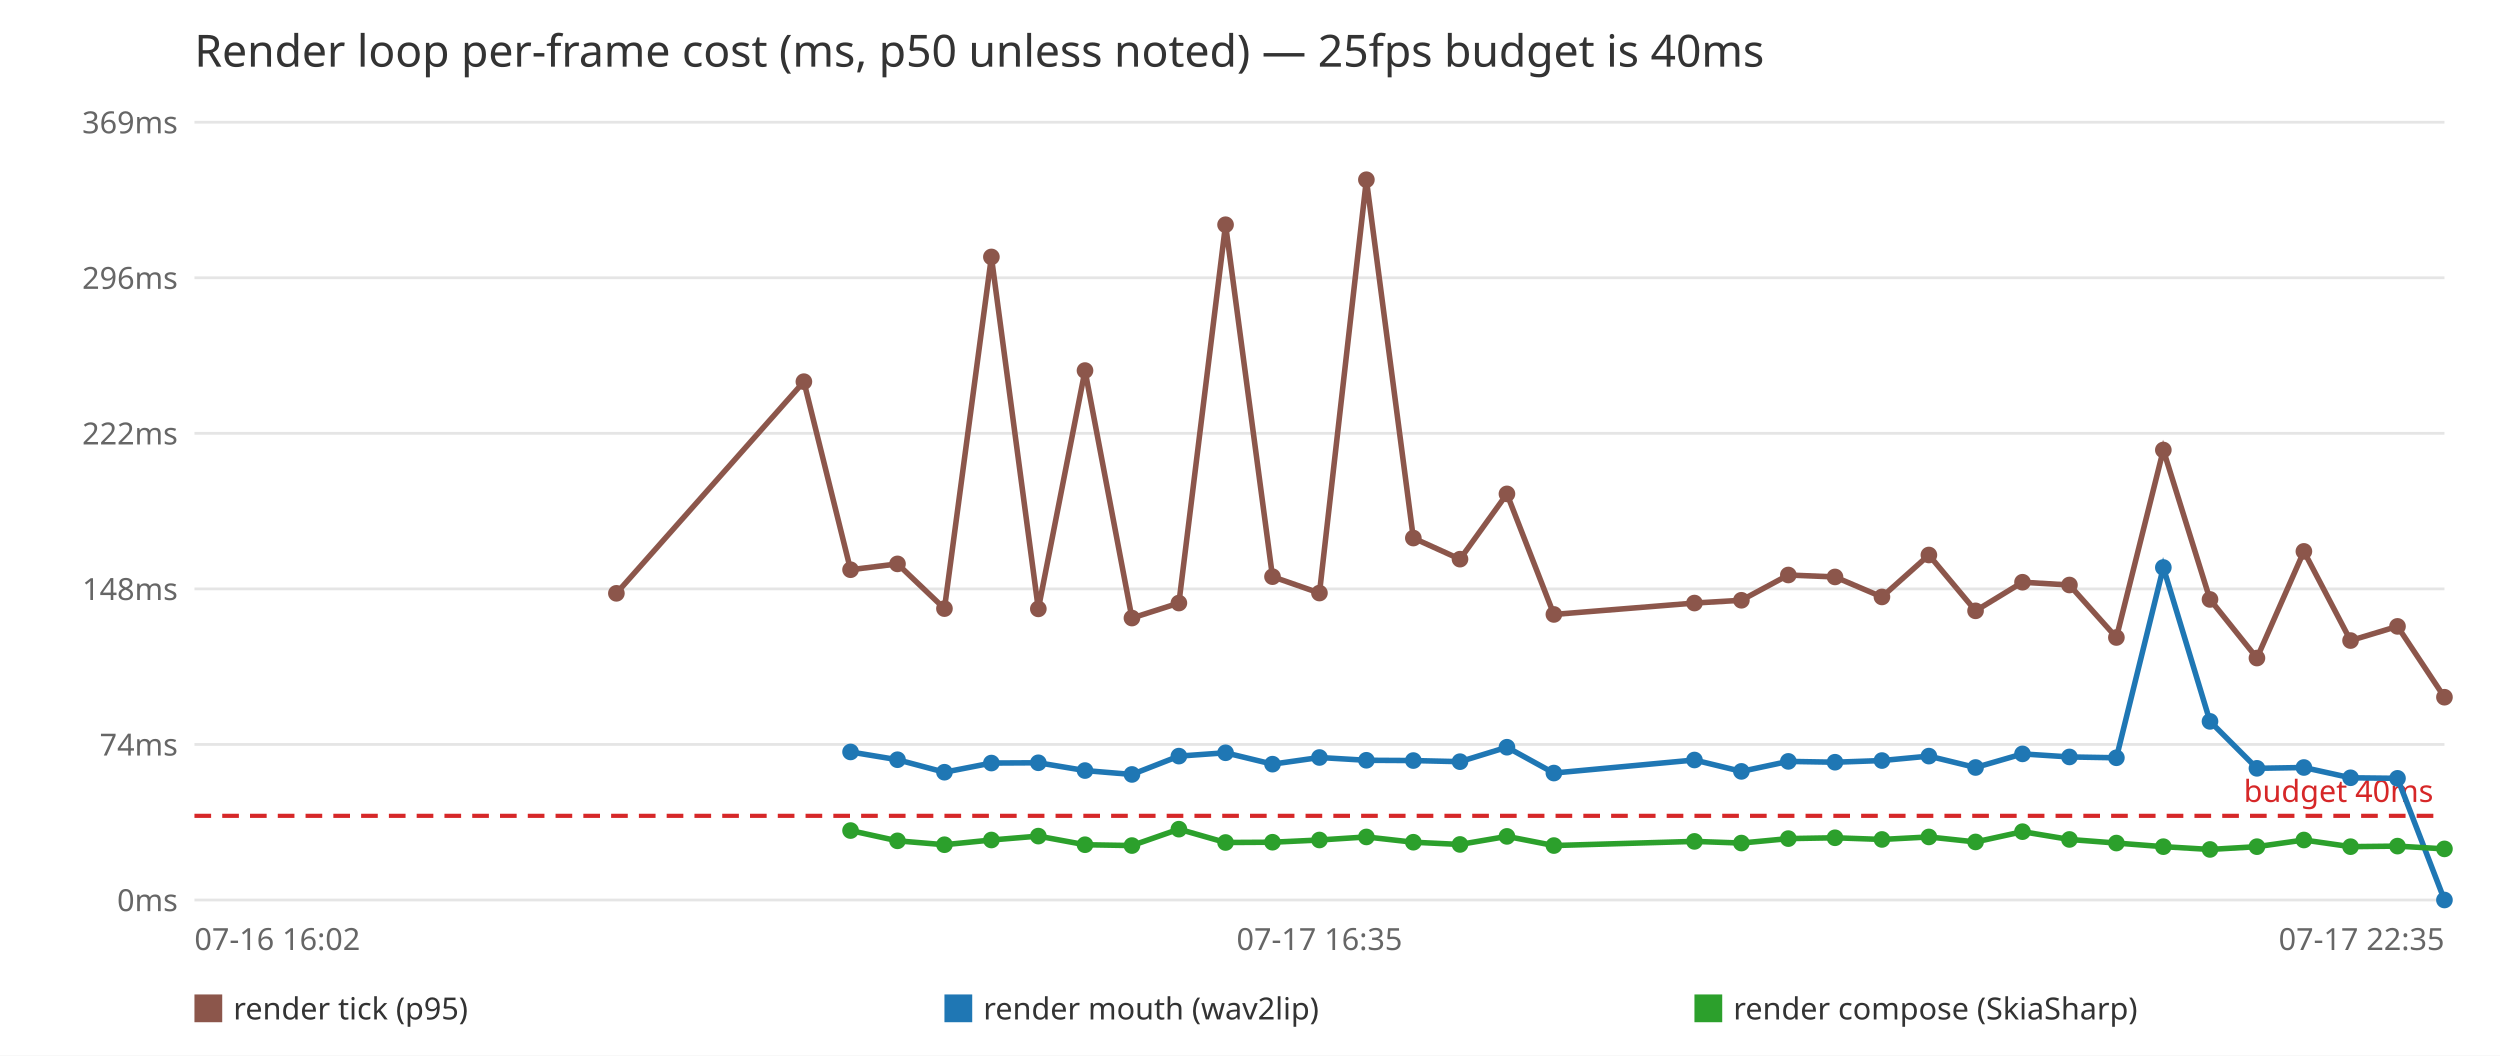
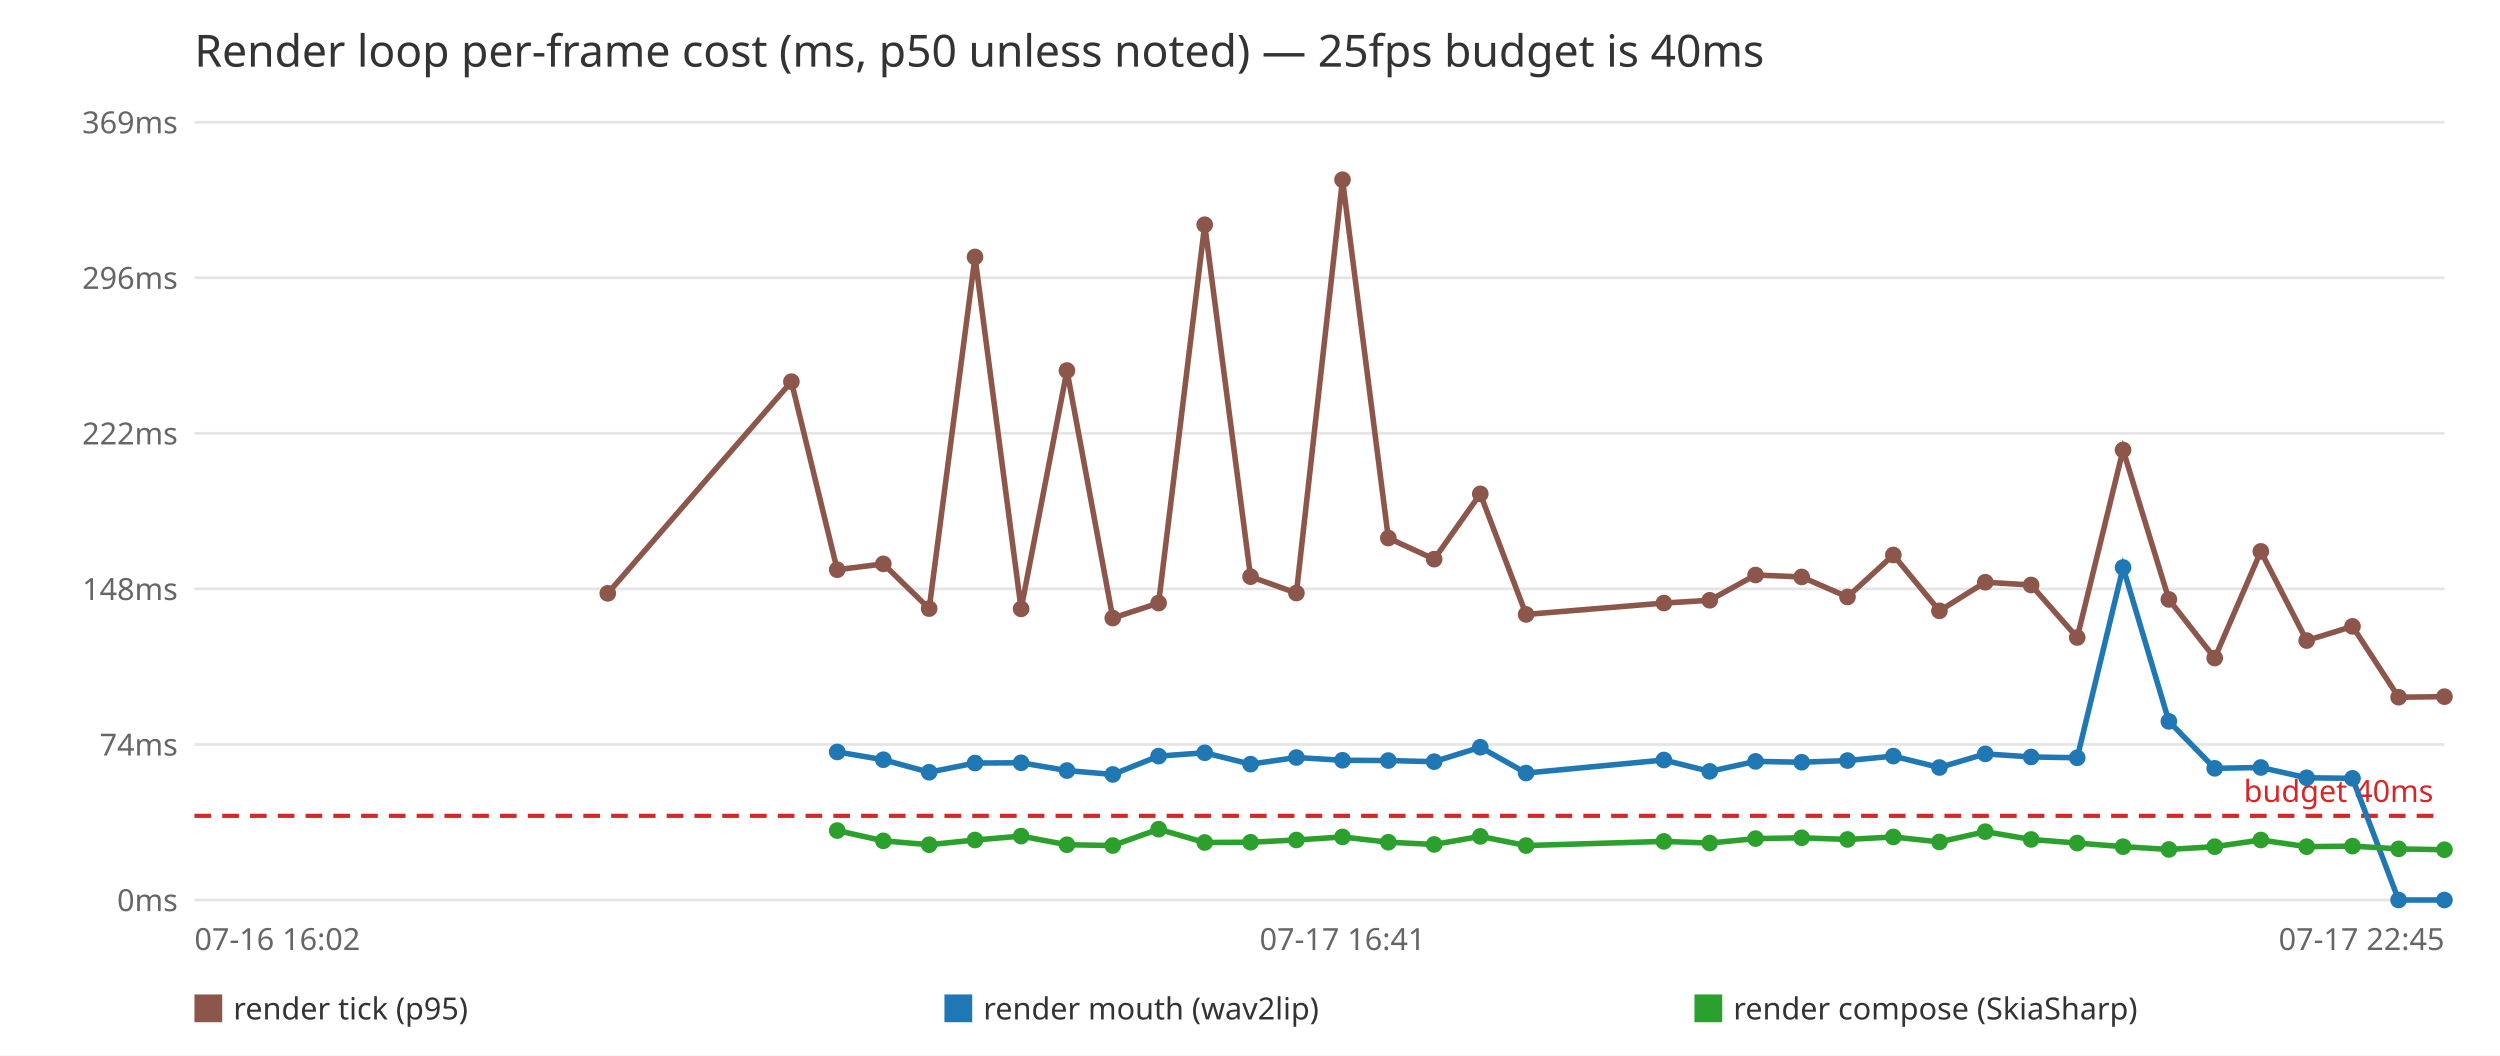
<svg xmlns="http://www.w3.org/2000/svg" width="900" height="380" viewBox="0 0 900 380" font-family="sans-serif">
  <rect width="900" height="380" fill="white" />
  <text x="70" y="24" font-size="16" fill="#333">Render loop per-frame cost (ms, p50 unless noted) — 25fps budget is 40ms</text>
  <line x1="70" y1="324.0" x2="880" y2="324.0" stroke="#e5e5e5" />
  <text x="64" y="328.0" font-size="11" fill="#666" text-anchor="end">0ms</text>
  <line x1="70" y1="268.0" x2="880" y2="268.0" stroke="#e5e5e5" />
  <text x="64" y="272.0" font-size="11" fill="#666" text-anchor="end">74ms</text>
  <line x1="70" y1="212.0" x2="880" y2="212.0" stroke="#e5e5e5" />
  <text x="64" y="216.0" font-size="11" fill="#666" text-anchor="end">148ms</text>
  <line x1="70" y1="156.0" x2="880" y2="156.0" stroke="#e5e5e5" />
  <text x="64" y="160.0" font-size="11" fill="#666" text-anchor="end">222ms</text>
  <line x1="70" y1="100.0" x2="880" y2="100.0" stroke="#e5e5e5" />
  <text x="64" y="104.0" font-size="11" fill="#666" text-anchor="end">296ms</text>
  <line x1="70" y1="44.0" x2="880" y2="44.0" stroke="#e5e5e5" />
  <text x="64" y="48.0" font-size="11" fill="#666" text-anchor="end">369ms</text>
  <line x1="70" y1="293.7" x2="880" y2="293.7" stroke="#d62728" stroke-width="1.5" stroke-dasharray="6,4" />
  <text x="876" y="288.7" font-size="11" fill="#d62728" text-anchor="end">budget 40ms</text>
  <text x="70.0" y="342" font-size="11" fill="#666" text-anchor="start">07-16 16:02</text>
-   <text x="475.0" y="342" font-size="11" fill="#666" text-anchor="middle">07-17 16:35</text>
-   <text x="880.0" y="342" font-size="11" fill="#666" text-anchor="end">07-17 22:35</text>
-   <polyline points="221.9,213.6 289.4,137.4 306.2,205.1 323.1,203.0 340.0,219.1 356.9,92.5 373.8,219.2 390.6,133.4 407.5,222.5 424.4,217.1 441.2,80.9 458.1,207.6 475.0,213.5 491.9,64.7 508.8,193.7 525.6,201.3 542.5,177.8 559.4,221.2 610.0,217.1 626.9,216.1 643.8,207.0 660.6,207.7 677.5,214.9 694.4,199.8 711.2,219.9 728.1,209.6 745.0,210.6 761.9,229.5 778.8,162.0 795.6,215.8 812.5,236.9 829.4,198.5 846.2,230.6 863.1,225.5 880.0,251.0" fill="none" stroke="#8c564b" stroke-width="2" />
-   <circle cx="221.9" cy="213.6" r="3" fill="#8c564b" />
-   <circle cx="289.4" cy="137.4" r="3" fill="#8c564b" />
-   <circle cx="306.2" cy="205.1" r="3" fill="#8c564b" />
-   <circle cx="323.1" cy="203.0" r="3" fill="#8c564b" />
-   <circle cx="340.0" cy="219.1" r="3" fill="#8c564b" />
-   <circle cx="356.9" cy="92.5" r="3" fill="#8c564b" />
-   <circle cx="373.8" cy="219.2" r="3" fill="#8c564b" />
-   <circle cx="390.6" cy="133.4" r="3" fill="#8c564b" />
-   <circle cx="407.5" cy="222.5" r="3" fill="#8c564b" />
-   <circle cx="424.4" cy="217.1" r="3" fill="#8c564b" />
-   <circle cx="441.2" cy="80.9" r="3" fill="#8c564b" />
-   <circle cx="458.1" cy="207.6" r="3" fill="#8c564b" />
-   <circle cx="475.0" cy="213.5" r="3" fill="#8c564b" />
-   <circle cx="491.9" cy="64.7" r="3" fill="#8c564b" />
-   <circle cx="508.8" cy="193.7" r="3" fill="#8c564b" />
-   <circle cx="525.6" cy="201.3" r="3" fill="#8c564b" />
-   <circle cx="542.5" cy="177.8" r="3" fill="#8c564b" />
-   <circle cx="559.4" cy="221.2" r="3" fill="#8c564b" />
-   <circle cx="610.0" cy="217.1" r="3" fill="#8c564b" />
-   <circle cx="626.9" cy="216.1" r="3" fill="#8c564b" />
-   <circle cx="643.8" cy="207.0" r="3" fill="#8c564b" />
-   <circle cx="660.6" cy="207.7" r="3" fill="#8c564b" />
-   <circle cx="677.5" cy="214.9" r="3" fill="#8c564b" />
-   <circle cx="694.4" cy="199.8" r="3" fill="#8c564b" />
-   <circle cx="711.2" cy="219.9" r="3" fill="#8c564b" />
-   <circle cx="728.1" cy="209.6" r="3" fill="#8c564b" />
-   <circle cx="745.0" cy="210.6" r="3" fill="#8c564b" />
-   <circle cx="761.9" cy="229.5" r="3" fill="#8c564b" />
-   <circle cx="778.8" cy="162.0" r="3" fill="#8c564b" />
-   <circle cx="795.6" cy="215.8" r="3" fill="#8c564b" />
-   <circle cx="812.5" cy="236.9" r="3" fill="#8c564b" />
-   <circle cx="829.4" cy="198.5" r="3" fill="#8c564b" />
-   <circle cx="846.2" cy="230.6" r="3" fill="#8c564b" />
-   <circle cx="863.1" cy="225.5" r="3" fill="#8c564b" />
-   <circle cx="880.0" cy="251.0" r="3" fill="#8c564b" />
+   <text x="483.3" y="342" font-size="11" fill="#666" text-anchor="middle">07-17 16:41</text>
+   <text x="880.0" y="342" font-size="11" fill="#666" text-anchor="end">07-17 22:45</text>
+   <polyline points="218.8,213.6 284.9,137.4 301.4,205.1 318.0,203.0 334.5,219.1 351.0,92.5 367.6,219.2 384.1,133.4 400.6,222.5 417.1,217.1 433.7,80.9 450.2,207.6 466.7,213.5 483.3,64.7 499.8,193.7 516.3,201.3 532.9,177.8 549.4,221.2 599.0,217.1 615.5,216.1 632.0,207.0 648.6,207.7 665.1,214.9 681.6,199.8 698.2,219.9 714.7,209.6 731.2,210.6 747.8,229.5 764.3,162.0 780.8,215.8 797.3,236.9 813.9,198.5 830.4,230.6 846.9,225.5 863.5,251.0 880.0,250.8" fill="none" stroke="#8c564b" stroke-width="2" />
+   <circle cx="218.8" cy="213.6" r="3" fill="#8c564b" />
+   <circle cx="284.9" cy="137.4" r="3" fill="#8c564b" />
+   <circle cx="301.4" cy="205.1" r="3" fill="#8c564b" />
+   <circle cx="318.0" cy="203.0" r="3" fill="#8c564b" />
+   <circle cx="334.5" cy="219.1" r="3" fill="#8c564b" />
+   <circle cx="351.0" cy="92.5" r="3" fill="#8c564b" />
+   <circle cx="367.6" cy="219.2" r="3" fill="#8c564b" />
+   <circle cx="384.1" cy="133.4" r="3" fill="#8c564b" />
+   <circle cx="400.6" cy="222.5" r="3" fill="#8c564b" />
+   <circle cx="417.1" cy="217.1" r="3" fill="#8c564b" />
+   <circle cx="433.7" cy="80.9" r="3" fill="#8c564b" />
+   <circle cx="450.2" cy="207.6" r="3" fill="#8c564b" />
+   <circle cx="466.7" cy="213.5" r="3" fill="#8c564b" />
+   <circle cx="483.3" cy="64.7" r="3" fill="#8c564b" />
+   <circle cx="499.8" cy="193.7" r="3" fill="#8c564b" />
+   <circle cx="516.3" cy="201.3" r="3" fill="#8c564b" />
+   <circle cx="532.9" cy="177.8" r="3" fill="#8c564b" />
+   <circle cx="549.4" cy="221.2" r="3" fill="#8c564b" />
+   <circle cx="599.0" cy="217.1" r="3" fill="#8c564b" />
+   <circle cx="615.5" cy="216.1" r="3" fill="#8c564b" />
+   <circle cx="632.0" cy="207.0" r="3" fill="#8c564b" />
+   <circle cx="648.6" cy="207.7" r="3" fill="#8c564b" />
+   <circle cx="665.1" cy="214.9" r="3" fill="#8c564b" />
+   <circle cx="681.6" cy="199.8" r="3" fill="#8c564b" />
+   <circle cx="698.2" cy="219.9" r="3" fill="#8c564b" />
+   <circle cx="714.7" cy="209.6" r="3" fill="#8c564b" />
+   <circle cx="731.2" cy="210.6" r="3" fill="#8c564b" />
+   <circle cx="747.8" cy="229.5" r="3" fill="#8c564b" />
+   <circle cx="764.3" cy="162.0" r="3" fill="#8c564b" />
+   <circle cx="780.8" cy="215.8" r="3" fill="#8c564b" />
+   <circle cx="797.3" cy="236.9" r="3" fill="#8c564b" />
+   <circle cx="813.9" cy="198.5" r="3" fill="#8c564b" />
+   <circle cx="830.4" cy="230.6" r="3" fill="#8c564b" />
+   <circle cx="846.9" cy="225.5" r="3" fill="#8c564b" />
+   <circle cx="863.5" cy="251.0" r="3" fill="#8c564b" />
+   <circle cx="880.0" cy="250.8" r="3" fill="#8c564b" />
  <rect x="70.0" y="358" width="10" height="10" fill="#8c564b" />
  <text x="84.0" y="367" font-size="11" fill="#333">render tick (p95)</text>
-   <polyline points="306.2,270.7 323.1,273.5 340.0,278.0 356.9,274.7 373.8,274.6 390.6,277.4 407.5,278.8 424.4,272.2 441.2,271.0 458.1,275.1 475.0,272.7 491.9,273.7 508.8,273.8 525.6,274.2 542.5,269.0 559.4,278.3 610.0,273.6 626.9,277.7 643.8,274.1 660.6,274.4 677.5,273.8 694.4,272.2 711.2,276.3 728.1,271.4 745.0,272.5 761.9,272.8 778.8,204.3 795.6,259.7 812.5,276.6 829.4,276.3 846.2,280.0 863.1,280.2 880.0,324.0" fill="none" stroke="#1f77b4" stroke-width="2" />
-   <circle cx="306.2" cy="270.7" r="3" fill="#1f77b4" />
-   <circle cx="323.1" cy="273.5" r="3" fill="#1f77b4" />
-   <circle cx="340.0" cy="278.0" r="3" fill="#1f77b4" />
-   <circle cx="356.9" cy="274.7" r="3" fill="#1f77b4" />
-   <circle cx="373.8" cy="274.6" r="3" fill="#1f77b4" />
-   <circle cx="390.6" cy="277.4" r="3" fill="#1f77b4" />
-   <circle cx="407.5" cy="278.8" r="3" fill="#1f77b4" />
-   <circle cx="424.4" cy="272.2" r="3" fill="#1f77b4" />
-   <circle cx="441.2" cy="271.0" r="3" fill="#1f77b4" />
-   <circle cx="458.1" cy="275.1" r="3" fill="#1f77b4" />
-   <circle cx="475.0" cy="272.7" r="3" fill="#1f77b4" />
-   <circle cx="491.9" cy="273.7" r="3" fill="#1f77b4" />
-   <circle cx="508.8" cy="273.8" r="3" fill="#1f77b4" />
-   <circle cx="525.6" cy="274.2" r="3" fill="#1f77b4" />
-   <circle cx="542.5" cy="269.0" r="3" fill="#1f77b4" />
-   <circle cx="559.4" cy="278.3" r="3" fill="#1f77b4" />
-   <circle cx="610.0" cy="273.6" r="3" fill="#1f77b4" />
-   <circle cx="626.9" cy="277.7" r="3" fill="#1f77b4" />
-   <circle cx="643.8" cy="274.1" r="3" fill="#1f77b4" />
-   <circle cx="660.6" cy="274.4" r="3" fill="#1f77b4" />
-   <circle cx="677.5" cy="273.8" r="3" fill="#1f77b4" />
-   <circle cx="694.4" cy="272.2" r="3" fill="#1f77b4" />
-   <circle cx="711.2" cy="276.3" r="3" fill="#1f77b4" />
-   <circle cx="728.1" cy="271.4" r="3" fill="#1f77b4" />
-   <circle cx="745.0" cy="272.5" r="3" fill="#1f77b4" />
-   <circle cx="761.9" cy="272.8" r="3" fill="#1f77b4" />
-   <circle cx="778.8" cy="204.3" r="3" fill="#1f77b4" />
-   <circle cx="795.6" cy="259.7" r="3" fill="#1f77b4" />
-   <circle cx="812.5" cy="276.6" r="3" fill="#1f77b4" />
-   <circle cx="829.4" cy="276.3" r="3" fill="#1f77b4" />
-   <circle cx="846.2" cy="280.0" r="3" fill="#1f77b4" />
-   <circle cx="863.1" cy="280.2" r="3" fill="#1f77b4" />
+   <polyline points="301.4,270.7 318.0,273.5 334.5,278.0 351.0,274.7 367.6,274.6 384.1,277.4 400.6,278.8 417.1,272.2 433.7,271.0 450.2,275.1 466.7,272.7 483.3,273.7 499.8,273.8 516.3,274.2 532.9,269.0 549.4,278.3 599.0,273.6 615.5,277.7 632.0,274.1 648.6,274.4 665.1,273.8 681.6,272.2 698.2,276.3 714.7,271.4 731.2,272.5 747.8,272.8 764.3,204.3 780.8,259.7 797.3,276.6 813.9,276.3 830.4,280.0 846.9,280.2 863.5,324.0 880.0,324.0" fill="none" stroke="#1f77b4" stroke-width="2" />
+   <circle cx="301.4" cy="270.7" r="3" fill="#1f77b4" />
+   <circle cx="318.0" cy="273.5" r="3" fill="#1f77b4" />
+   <circle cx="334.5" cy="278.0" r="3" fill="#1f77b4" />
+   <circle cx="351.0" cy="274.7" r="3" fill="#1f77b4" />
+   <circle cx="367.6" cy="274.6" r="3" fill="#1f77b4" />
+   <circle cx="384.1" cy="277.4" r="3" fill="#1f77b4" />
+   <circle cx="400.6" cy="278.8" r="3" fill="#1f77b4" />
+   <circle cx="417.1" cy="272.2" r="3" fill="#1f77b4" />
+   <circle cx="433.7" cy="271.0" r="3" fill="#1f77b4" />
+   <circle cx="450.2" cy="275.1" r="3" fill="#1f77b4" />
+   <circle cx="466.7" cy="272.7" r="3" fill="#1f77b4" />
+   <circle cx="483.3" cy="273.7" r="3" fill="#1f77b4" />
+   <circle cx="499.8" cy="273.8" r="3" fill="#1f77b4" />
+   <circle cx="516.3" cy="274.2" r="3" fill="#1f77b4" />
+   <circle cx="532.9" cy="269.0" r="3" fill="#1f77b4" />
+   <circle cx="549.4" cy="278.3" r="3" fill="#1f77b4" />
+   <circle cx="599.0" cy="273.6" r="3" fill="#1f77b4" />
+   <circle cx="615.5" cy="277.7" r="3" fill="#1f77b4" />
+   <circle cx="632.0" cy="274.1" r="3" fill="#1f77b4" />
+   <circle cx="648.6" cy="274.4" r="3" fill="#1f77b4" />
+   <circle cx="665.1" cy="273.8" r="3" fill="#1f77b4" />
+   <circle cx="681.6" cy="272.2" r="3" fill="#1f77b4" />
+   <circle cx="698.2" cy="276.3" r="3" fill="#1f77b4" />
+   <circle cx="714.7" cy="271.4" r="3" fill="#1f77b4" />
+   <circle cx="731.2" cy="272.5" r="3" fill="#1f77b4" />
+   <circle cx="747.8" cy="272.8" r="3" fill="#1f77b4" />
+   <circle cx="764.3" cy="204.3" r="3" fill="#1f77b4" />
+   <circle cx="780.8" cy="259.7" r="3" fill="#1f77b4" />
+   <circle cx="797.3" cy="276.6" r="3" fill="#1f77b4" />
+   <circle cx="813.9" cy="276.3" r="3" fill="#1f77b4" />
+   <circle cx="830.4" cy="280.0" r="3" fill="#1f77b4" />
+   <circle cx="846.9" cy="280.2" r="3" fill="#1f77b4" />
+   <circle cx="863.5" cy="324.0" r="3" fill="#1f77b4" />
  <circle cx="880.0" cy="324.0" r="3" fill="#1f77b4" />
  <rect x="340.0" y="358" width="10" height="10" fill="#1f77b4" />
  <text x="354.0" y="367" font-size="11" fill="#333">render mouth (wav2lip)</text>
-   <polyline points="306.2,299.0 323.1,302.7 340.0,304.1 356.9,302.4 373.8,301.0 390.6,304.1 407.5,304.4 424.4,298.5 441.2,303.3 458.1,303.2 475.0,302.4 491.9,301.3 508.8,303.2 525.6,304.0 542.5,301.1 559.4,304.4 610.0,302.9 626.9,303.5 643.8,301.9 660.6,301.6 677.5,302.2 694.4,301.3 711.2,303.1 728.1,299.4 745.0,302.2 761.9,303.5 778.8,304.8 795.6,305.8 812.5,304.8 829.4,302.4 846.2,304.8 863.1,304.6 880.0,305.6" fill="none" stroke="#2ca02c" stroke-width="2" />
-   <circle cx="306.2" cy="299.0" r="3" fill="#2ca02c" />
-   <circle cx="323.1" cy="302.7" r="3" fill="#2ca02c" />
-   <circle cx="340.0" cy="304.1" r="3" fill="#2ca02c" />
-   <circle cx="356.9" cy="302.4" r="3" fill="#2ca02c" />
-   <circle cx="373.8" cy="301.0" r="3" fill="#2ca02c" />
-   <circle cx="390.6" cy="304.1" r="3" fill="#2ca02c" />
-   <circle cx="407.5" cy="304.4" r="3" fill="#2ca02c" />
-   <circle cx="424.4" cy="298.5" r="3" fill="#2ca02c" />
-   <circle cx="441.2" cy="303.3" r="3" fill="#2ca02c" />
-   <circle cx="458.1" cy="303.2" r="3" fill="#2ca02c" />
-   <circle cx="475.0" cy="302.4" r="3" fill="#2ca02c" />
-   <circle cx="491.9" cy="301.3" r="3" fill="#2ca02c" />
-   <circle cx="508.8" cy="303.2" r="3" fill="#2ca02c" />
-   <circle cx="525.6" cy="304.0" r="3" fill="#2ca02c" />
-   <circle cx="542.5" cy="301.1" r="3" fill="#2ca02c" />
-   <circle cx="559.4" cy="304.4" r="3" fill="#2ca02c" />
-   <circle cx="610.0" cy="302.9" r="3" fill="#2ca02c" />
-   <circle cx="626.9" cy="303.5" r="3" fill="#2ca02c" />
-   <circle cx="643.8" cy="301.9" r="3" fill="#2ca02c" />
-   <circle cx="660.6" cy="301.6" r="3" fill="#2ca02c" />
-   <circle cx="677.5" cy="302.2" r="3" fill="#2ca02c" />
-   <circle cx="694.4" cy="301.3" r="3" fill="#2ca02c" />
-   <circle cx="711.2" cy="303.1" r="3" fill="#2ca02c" />
-   <circle cx="728.1" cy="299.4" r="3" fill="#2ca02c" />
-   <circle cx="745.0" cy="302.2" r="3" fill="#2ca02c" />
-   <circle cx="761.9" cy="303.5" r="3" fill="#2ca02c" />
-   <circle cx="778.8" cy="304.8" r="3" fill="#2ca02c" />
-   <circle cx="795.6" cy="305.8" r="3" fill="#2ca02c" />
-   <circle cx="812.5" cy="304.8" r="3" fill="#2ca02c" />
-   <circle cx="829.4" cy="302.4" r="3" fill="#2ca02c" />
-   <circle cx="846.2" cy="304.8" r="3" fill="#2ca02c" />
-   <circle cx="863.1" cy="304.6" r="3" fill="#2ca02c" />
-   <circle cx="880.0" cy="305.6" r="3" fill="#2ca02c" />
+   <polyline points="301.4,299.0 318.0,302.7 334.5,304.1 351.0,302.4 367.6,301.0 384.1,304.1 400.6,304.4 417.1,298.5 433.7,303.3 450.2,303.2 466.7,302.4 483.3,301.3 499.8,303.2 516.3,304.0 532.9,301.1 549.4,304.4 599.0,302.9 615.5,303.5 632.0,301.9 648.6,301.6 665.1,302.2 681.6,301.3 698.2,303.1 714.7,299.4 731.2,302.2 747.8,303.5 764.3,304.8 780.8,305.8 797.3,304.8 813.9,302.4 830.4,304.8 846.9,304.6 863.5,305.6 880.0,305.9" fill="none" stroke="#2ca02c" stroke-width="2" />
+   <circle cx="301.4" cy="299.0" r="3" fill="#2ca02c" />
+   <circle cx="318.0" cy="302.7" r="3" fill="#2ca02c" />
+   <circle cx="334.5" cy="304.1" r="3" fill="#2ca02c" />
+   <circle cx="351.0" cy="302.4" r="3" fill="#2ca02c" />
+   <circle cx="367.6" cy="301.0" r="3" fill="#2ca02c" />
+   <circle cx="384.1" cy="304.1" r="3" fill="#2ca02c" />
+   <circle cx="400.6" cy="304.4" r="3" fill="#2ca02c" />
+   <circle cx="417.1" cy="298.5" r="3" fill="#2ca02c" />
+   <circle cx="433.7" cy="303.3" r="3" fill="#2ca02c" />
+   <circle cx="450.2" cy="303.2" r="3" fill="#2ca02c" />
+   <circle cx="466.7" cy="302.4" r="3" fill="#2ca02c" />
+   <circle cx="483.3" cy="301.3" r="3" fill="#2ca02c" />
+   <circle cx="499.8" cy="303.2" r="3" fill="#2ca02c" />
+   <circle cx="516.3" cy="304.0" r="3" fill="#2ca02c" />
+   <circle cx="532.9" cy="301.1" r="3" fill="#2ca02c" />
+   <circle cx="549.4" cy="304.4" r="3" fill="#2ca02c" />
+   <circle cx="599.0" cy="302.9" r="3" fill="#2ca02c" />
+   <circle cx="615.5" cy="303.5" r="3" fill="#2ca02c" />
+   <circle cx="632.0" cy="301.9" r="3" fill="#2ca02c" />
+   <circle cx="648.6" cy="301.6" r="3" fill="#2ca02c" />
+   <circle cx="665.1" cy="302.2" r="3" fill="#2ca02c" />
+   <circle cx="681.6" cy="301.3" r="3" fill="#2ca02c" />
+   <circle cx="698.2" cy="303.1" r="3" fill="#2ca02c" />
+   <circle cx="714.7" cy="299.4" r="3" fill="#2ca02c" />
+   <circle cx="731.2" cy="302.2" r="3" fill="#2ca02c" />
+   <circle cx="747.8" cy="303.5" r="3" fill="#2ca02c" />
+   <circle cx="764.3" cy="304.8" r="3" fill="#2ca02c" />
+   <circle cx="780.8" cy="305.8" r="3" fill="#2ca02c" />
+   <circle cx="797.3" cy="304.8" r="3" fill="#2ca02c" />
+   <circle cx="813.9" cy="302.4" r="3" fill="#2ca02c" />
+   <circle cx="830.4" cy="304.8" r="3" fill="#2ca02c" />
+   <circle cx="846.9" cy="304.6" r="3" fill="#2ca02c" />
+   <circle cx="863.5" cy="305.6" r="3" fill="#2ca02c" />
+   <circle cx="880.0" cy="305.9" r="3" fill="#2ca02c" />
  <rect x="610.0" y="358" width="10" height="10" fill="#2ca02c" />
  <text x="624.0" y="367" font-size="11" fill="#333">render compose (SkiaSharp)</text>
</svg>
